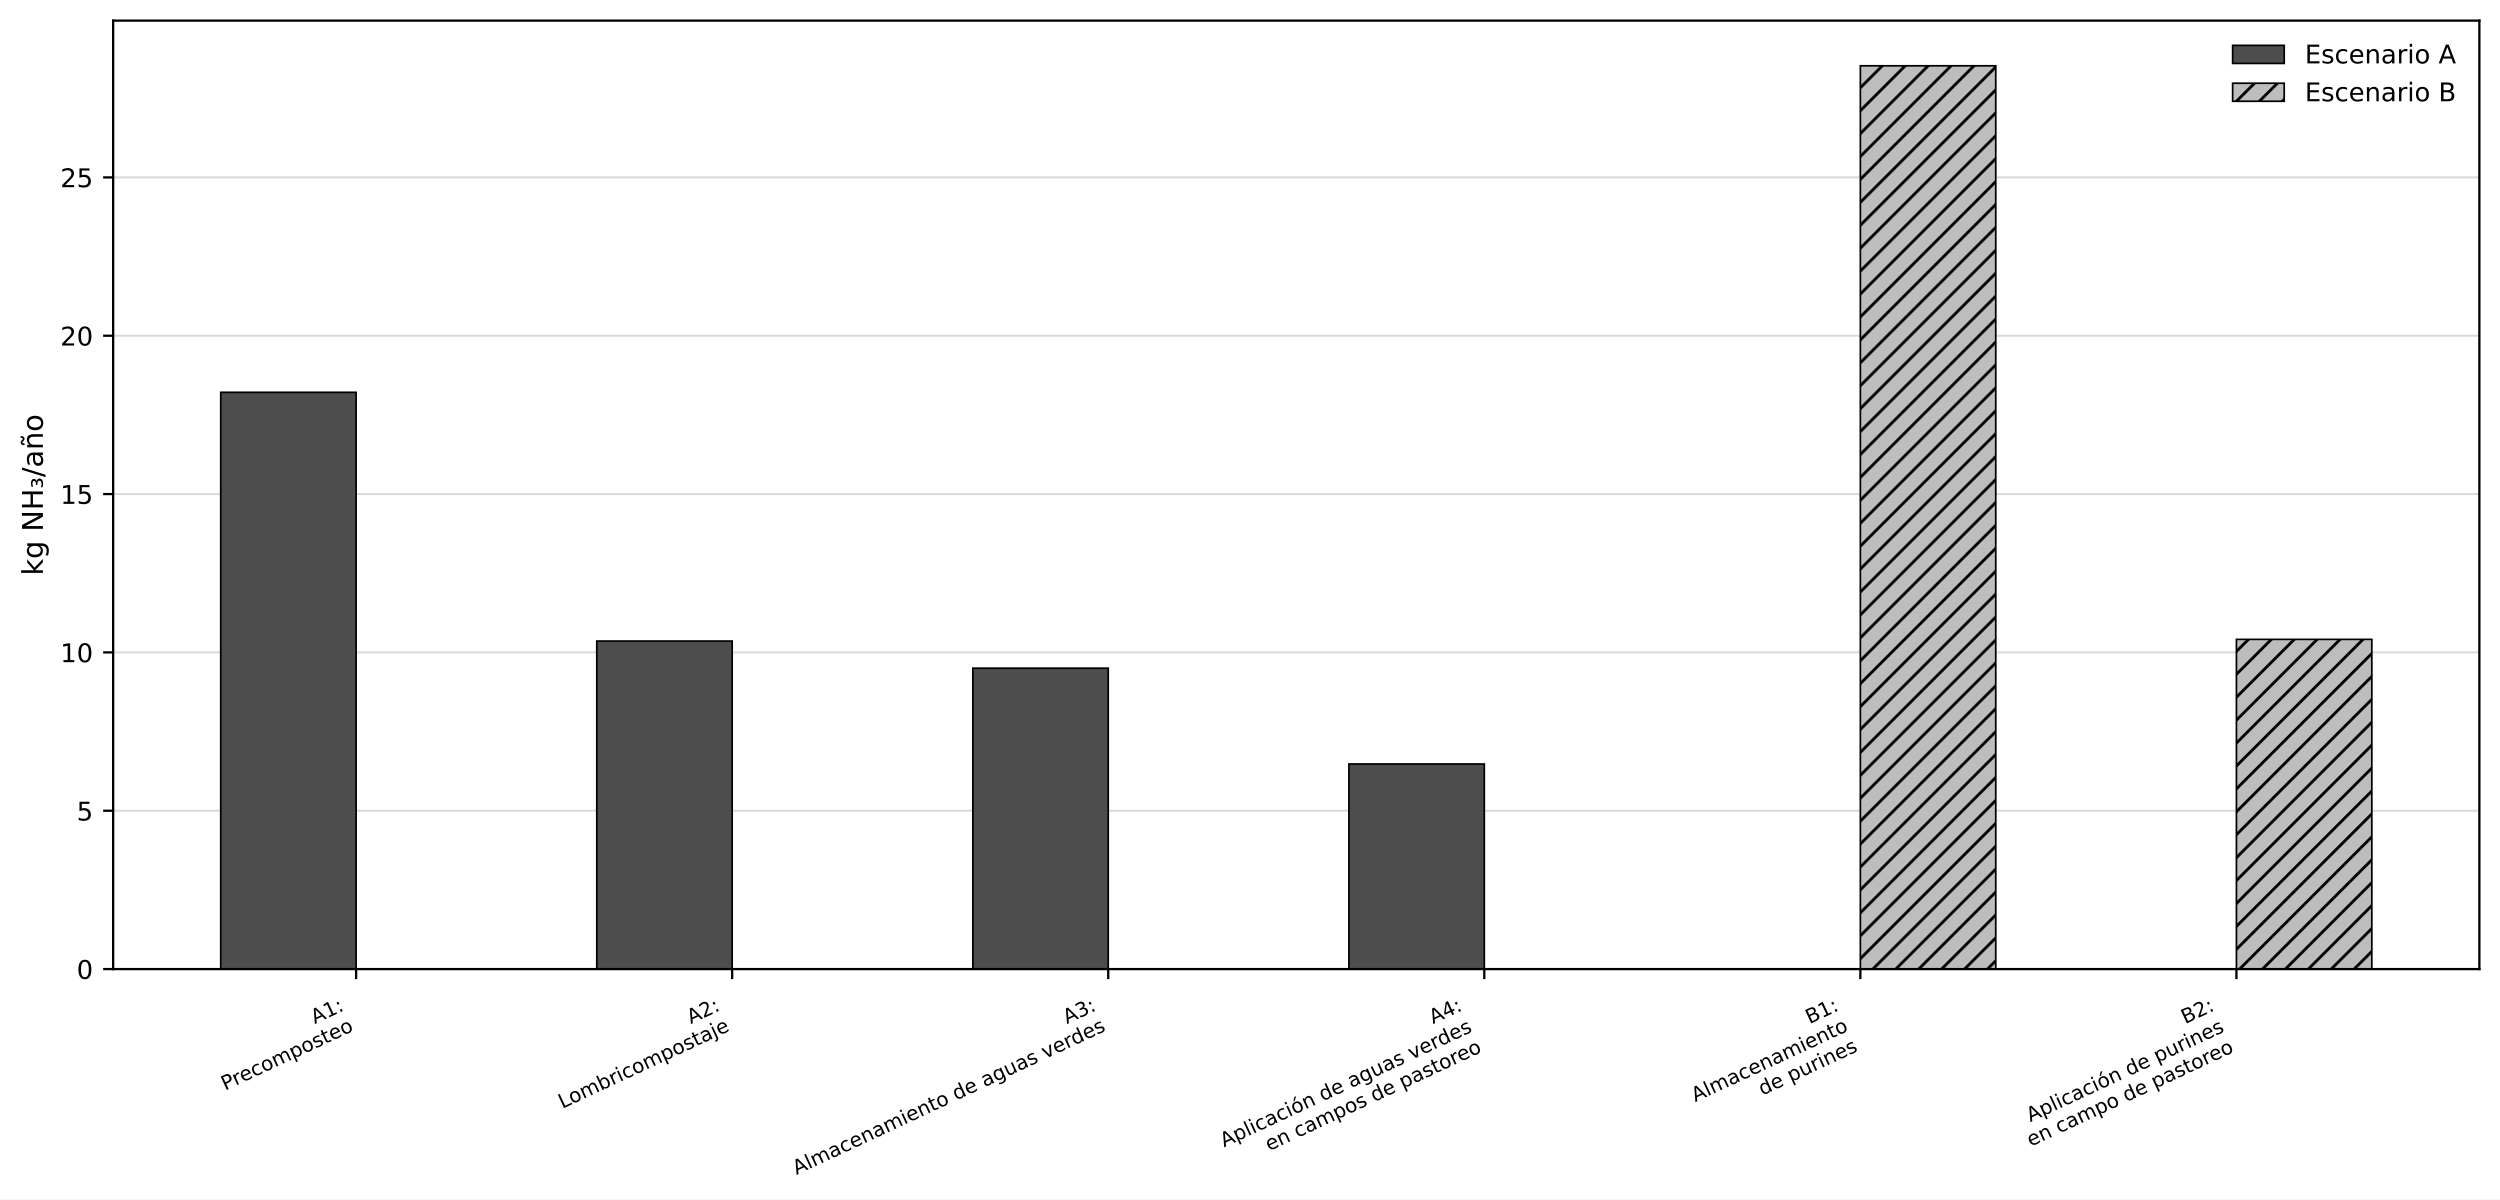
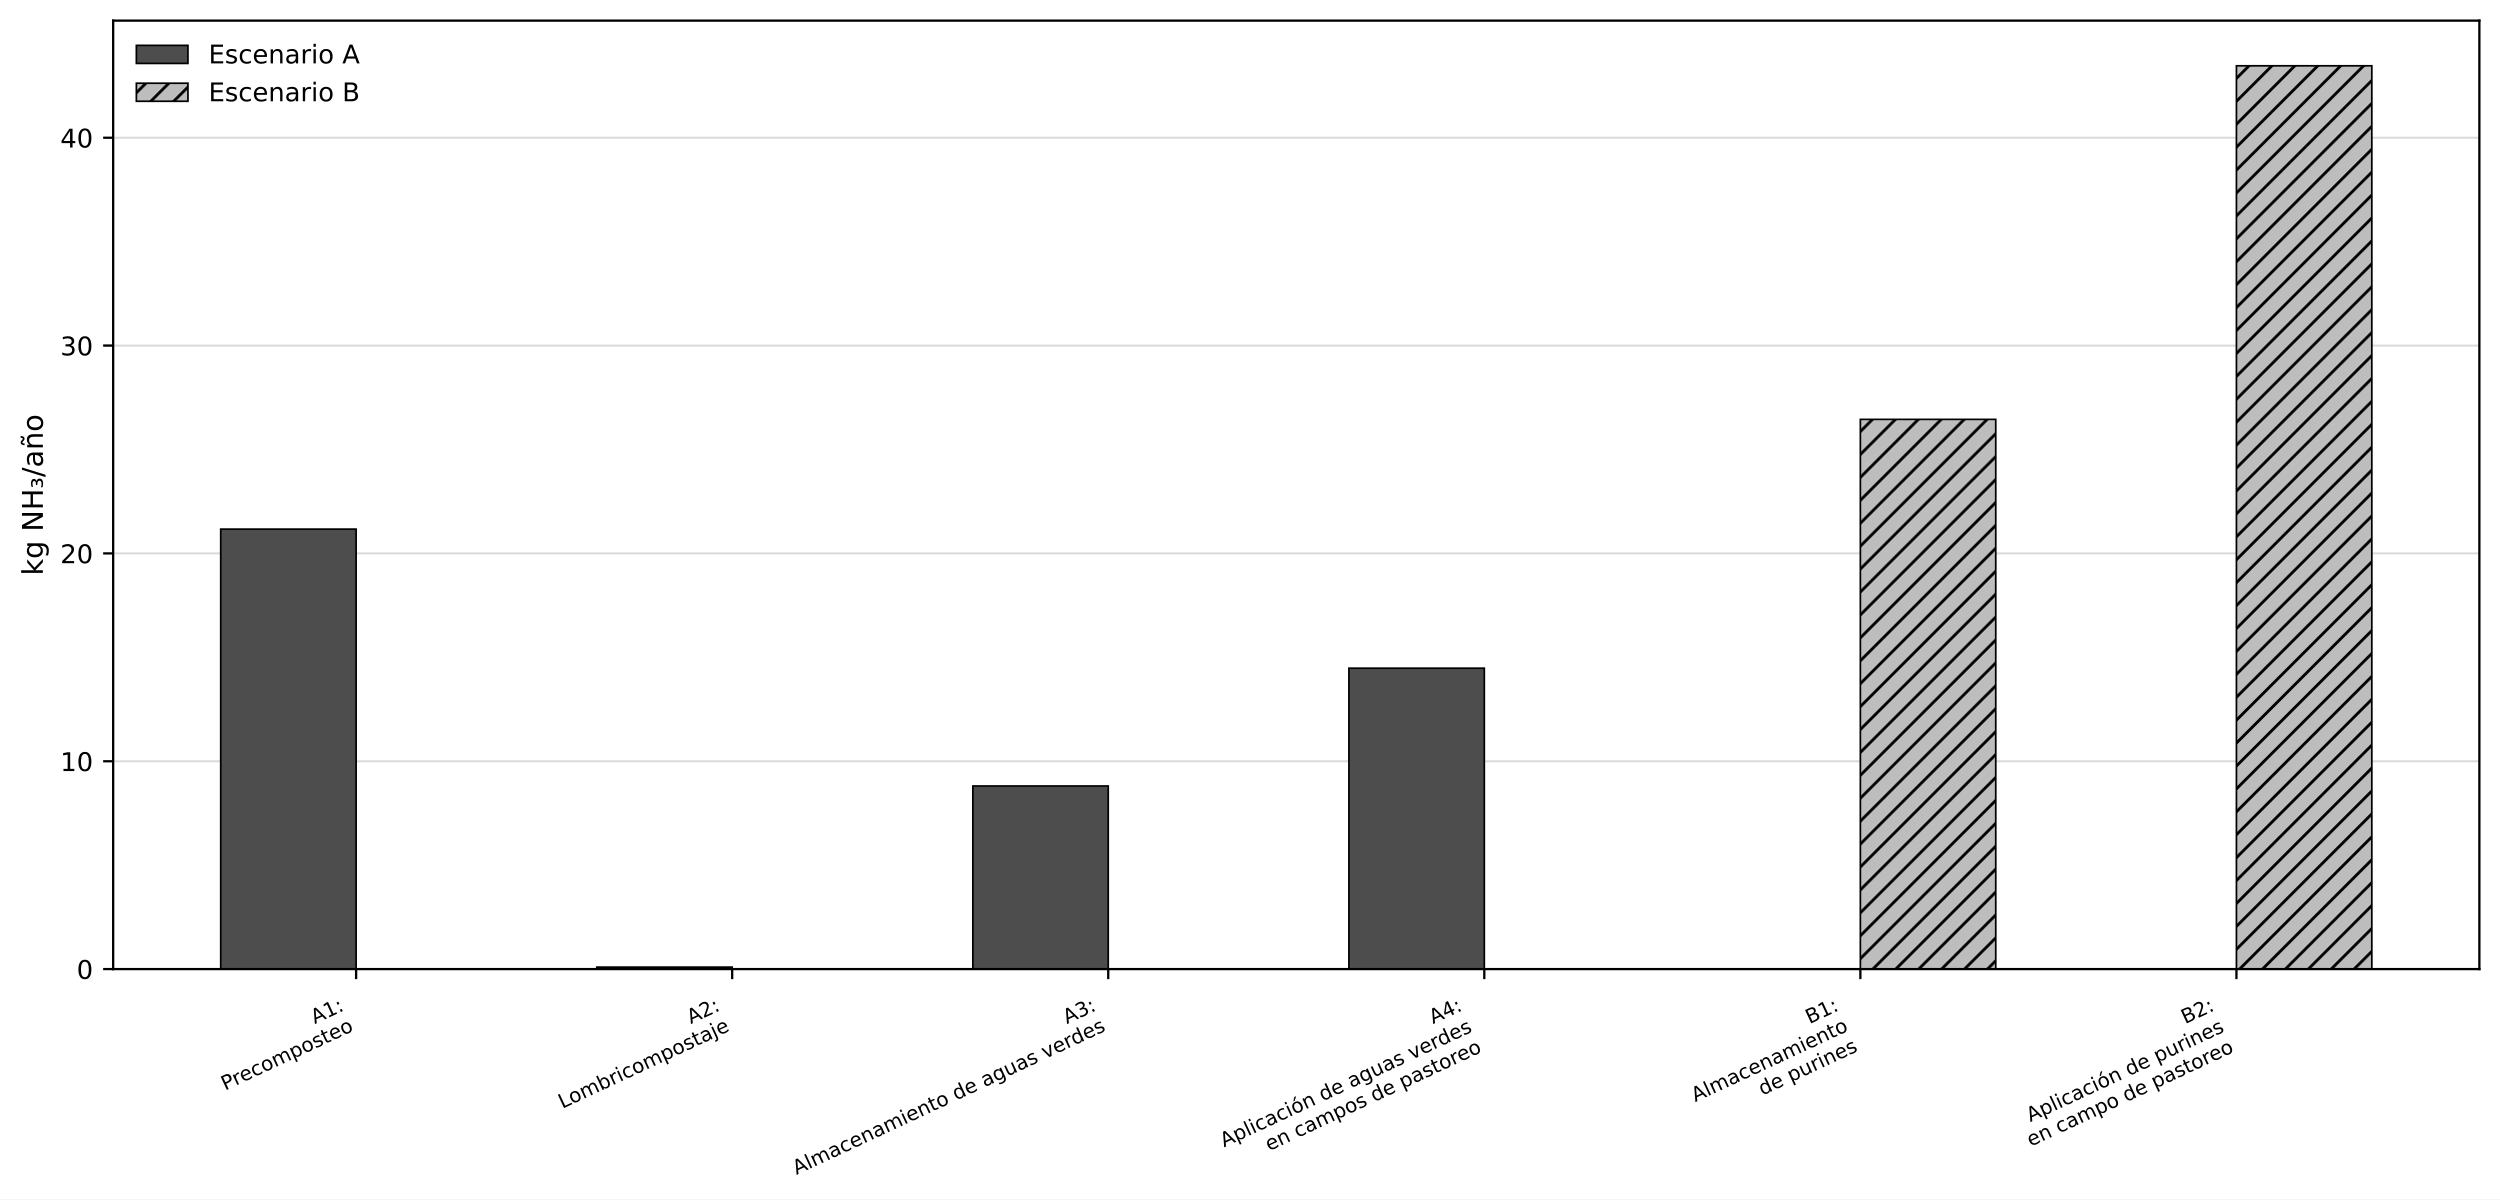
<svg xmlns="http://www.w3.org/2000/svg" xmlns:xlink="http://www.w3.org/1999/xlink" width="872.638pt" height="418.665pt" viewBox="0 0 872.638 418.665" version="1.1">
  <defs>
    <style type="text/css">*{stroke-linejoin: round; stroke-linecap: butt}</style>
  </defs>
  <g id="figure_1">
    <g id="patch_1">
      <path d="M 0 418.665 L 872.638 418.665 L 872.638 0 L 0 0 z " style="fill: #ffffff" />
    </g>
    <g id="axes_1">
      <g id="patch_2">
        <path d="M 39.501 338.264 L 865.438 338.264 L 865.438 7.2 L 39.501 7.2 z " style="fill: #ffffff" />
      </g>
      <g id="matplotlib.axis_1">
        <g id="xtick_1">
          <g id="line2d_1">
            <defs>
              <path id="m8512bdd903" d="M 0 0 L 0 3.5 " style="stroke: #000000; stroke-width: 0.8" />
            </defs>
            <g>
              <use xlink:href="#m8512bdd903" x="124.3" y="338.264" style="stroke: #000000; stroke-width: 0.8" />
            </g>
          </g>
          <g id="text_1">
            <text style="font-size: 7px; font-family: 'DejaVu Sans'" transform="translate(109.8586 357.4867) rotate(-25)">A1:</text>
            <text style="font-size: 7px; font-family: 'DejaVu Sans'" transform="translate(78.56486 380.7279) rotate(-25)">Precomposteo</text>
          </g>
        </g>
        <g id="xtick_2">
          <g id="line2d_2">
            <g>
              <use xlink:href="#m8512bdd903" x="255.568" y="338.264" style="stroke: #000000; stroke-width: 0.8" />
            </g>
          </g>
          <g id="text_2">
            <text style="font-size: 7px; font-family: 'DejaVu Sans'" transform="translate(241.1263 357.4867) rotate(-25)">A2:</text>
            <text style="font-size: 7px; font-family: 'DejaVu Sans'" transform="translate(196.2641 387.0551) rotate(-25)">Lombricompostaje</text>
          </g>
        </g>
        <g id="xtick_3">
          <g id="line2d_3">
            <g>
              <use xlink:href="#m8512bdd903" x="386.835" y="338.264" style="stroke: #000000; stroke-width: 0.8" />
            </g>
          </g>
          <g id="text_3">
            <text style="font-size: 7px; font-family: 'DejaVu Sans'" transform="translate(372.3941 357.4867) rotate(-25)">A3:</text>
            <text style="font-size: 7px; font-family: 'DejaVu Sans'" transform="translate(278.0148 410.1453) rotate(-25)">Almacenamiento de aguas verdes</text>
          </g>
        </g>
        <g id="xtick_4">
          <g id="line2d_4">
            <g>
              <use xlink:href="#m8512bdd903" x="518.103" y="338.264" style="stroke: #000000; stroke-width: 0.8" />
            </g>
          </g>
          <g id="text_4">
            <text style="font-size: 7px; font-family: 'DejaVu Sans'" transform="translate(500.2072 357.4867) rotate(-25)">A4:</text>
            <text style="font-size: 7px; font-family: 'DejaVu Sans'" transform="translate(427.2535 400.5251) rotate(-25)">Aplicación de aguas verdes</text>
            <text style="font-size: 7px; font-family: 'DejaVu Sans'" transform="translate(442.974 401.8433) rotate(-25)">en campos de pastoreo</text>
          </g>
        </g>
        <g id="xtick_5">
          <g id="line2d_5">
            <g>
              <use xlink:href="#m8512bdd903" x="649.371" y="338.264" style="stroke: #000000; stroke-width: 0.8" />
            </g>
          </g>
          <g id="text_5">
            <text style="font-size: 7px; font-family: 'DejaVu Sans'" transform="translate(631.6041 357.4927) rotate(-25)">B1:</text>
            <text style="font-size: 7px; font-family: 'DejaVu Sans'" transform="translate(591.7379 384.7314) rotate(-25)">Almacenamiento</text>
            <text style="font-size: 7px; font-family: 'DejaVu Sans'" transform="translate(615.1606 382.458) rotate(-25)">de purines</text>
          </g>
        </g>
        <g id="xtick_6">
          <g id="line2d_6">
            <g>
              <use xlink:href="#m8512bdd903" x="780.639" y="338.264" style="stroke: #000000; stroke-width: 0.8" />
            </g>
          </g>
          <g id="text_6">
            <text style="font-size: 7px; font-family: 'DejaVu Sans'" transform="translate(762.7299 357.4927) rotate(-25)">B2:</text>
            <text style="font-size: 7px; font-family: 'DejaVu Sans'" transform="translate(708.6778 391.7171) rotate(-25)">Aplicación de purines</text>
            <text style="font-size: 7px; font-family: 'DejaVu Sans'" transform="translate(708.8144 400.3022) rotate(-25)">en campo de pastoreo</text>
          </g>
        </g>
      </g>
      <g id="matplotlib.axis_2">
        <g id="ytick_1">
          <g id="line2d_7">
            <path d="M 39.501 338.264 L 865.438 338.264 " clip-path="url(#pab1ca16d95)" style="fill: none; stroke: #d9d9d9; stroke-width: 0.7; stroke-linecap: square" />
          </g>
          <g id="line2d_8">
            <defs>
              <path id="me50acbb753" d="M 0 0 L -3.5 0 " style="stroke: #000000; stroke-width: 0.8" />
            </defs>
            <g>
              <use xlink:href="#me50acbb753" x="39.501" y="338.264" style="stroke: #000000; stroke-width: 0.8" />
            </g>
          </g>
          <g id="text_7">
            <text style="font-size: 9px; font-family: 'DejaVu Sans'; text-anchor: end" x="32.501" y="341.683" transform="rotate(-0 32.50094 341.6829)">0</text>
          </g>
        </g>
        <g id="ytick_2">
          <g id="line2d_9">
-             <path d="M 39.501 282.995 L 865.438 282.995 " clip-path="url(#pab1ca16d95)" style="fill: none; stroke: #d9d9d9; stroke-width: 0.7; stroke-linecap: square" />
+             <path d="M 39.501 265.717 L 865.438 265.717 " clip-path="url(#pab1ca16d95)" style="fill: none; stroke: #d9d9d9; stroke-width: 0.7; stroke-linecap: square" />
          </g>
          <g id="line2d_10">
            <g>
-               <use xlink:href="#me50acbb753" x="39.501" y="282.995" style="stroke: #000000; stroke-width: 0.8" />
+               <use xlink:href="#me50acbb753" x="39.501" y="265.717" style="stroke: #000000; stroke-width: 0.8" />
            </g>
          </g>
          <g id="text_8">
-             <text style="font-size: 9px; font-family: 'DejaVu Sans'; text-anchor: end" x="32.501" y="286.415" transform="rotate(-0 32.50094 286.4146)">5</text>
+             <text style="font-size: 9px; font-family: 'DejaVu Sans'; text-anchor: end" x="32.501" y="269.137" transform="rotate(-0 32.50094 269.1365)">10</text>
          </g>
        </g>
        <g id="ytick_3">
          <g id="line2d_11">
-             <path d="M 39.501 227.727 L 865.438 227.727 " clip-path="url(#pab1ca16d95)" style="fill: none; stroke: #d9d9d9; stroke-width: 0.7; stroke-linecap: square" />
+             <path d="M 39.501 193.171 L 865.438 193.171 " clip-path="url(#pab1ca16d95)" style="fill: none; stroke: #d9d9d9; stroke-width: 0.7; stroke-linecap: square" />
          </g>
          <g id="line2d_12">
            <g>
-               <use xlink:href="#me50acbb753" x="39.501" y="227.727" style="stroke: #000000; stroke-width: 0.8" />
+               <use xlink:href="#me50acbb753" x="39.501" y="193.171" style="stroke: #000000; stroke-width: 0.8" />
            </g>
          </g>
          <g id="text_9">
-             <text style="font-size: 9px; font-family: 'DejaVu Sans'; text-anchor: end" x="32.501" y="231.146" transform="rotate(-0 32.50094 231.1464)">10</text>
+             <text style="font-size: 9px; font-family: 'DejaVu Sans'; text-anchor: end" x="32.501" y="196.59" transform="rotate(-0 32.50094 196.5902)">20</text>
          </g>
        </g>
        <g id="ytick_4">
          <g id="line2d_13">
-             <path d="M 39.501 172.459 L 865.438 172.459 " clip-path="url(#pab1ca16d95)" style="fill: none; stroke: #d9d9d9; stroke-width: 0.7; stroke-linecap: square" />
+             <path d="M 39.501 120.625 L 865.438 120.625 " clip-path="url(#pab1ca16d95)" style="fill: none; stroke: #d9d9d9; stroke-width: 0.7; stroke-linecap: square" />
          </g>
          <g id="line2d_14">
            <g>
-               <use xlink:href="#me50acbb753" x="39.501" y="172.459" style="stroke: #000000; stroke-width: 0.8" />
+               <use xlink:href="#me50acbb753" x="39.501" y="120.625" style="stroke: #000000; stroke-width: 0.8" />
            </g>
          </g>
          <g id="text_10">
-             <text style="font-size: 9px; font-family: 'DejaVu Sans'; text-anchor: end" x="32.501" y="175.878" transform="rotate(-0 32.50094 175.8782)">15</text>
+             <text style="font-size: 9px; font-family: 'DejaVu Sans'; text-anchor: end" x="32.501" y="124.044" transform="rotate(-0 32.50094 124.0439)">30</text>
          </g>
        </g>
        <g id="ytick_5">
          <g id="line2d_15">
-             <path d="M 39.501 117.191 L 865.438 117.191 " clip-path="url(#pab1ca16d95)" style="fill: none; stroke: #d9d9d9; stroke-width: 0.7; stroke-linecap: square" />
+             <path d="M 39.501 48.078 L 865.438 48.078 " clip-path="url(#pab1ca16d95)" style="fill: none; stroke: #d9d9d9; stroke-width: 0.7; stroke-linecap: square" />
          </g>
          <g id="line2d_16">
            <g>
-               <use xlink:href="#me50acbb753" x="39.501" y="117.191" style="stroke: #000000; stroke-width: 0.8" />
+               <use xlink:href="#me50acbb753" x="39.501" y="48.078" style="stroke: #000000; stroke-width: 0.8" />
            </g>
          </g>
          <g id="text_11">
-             <text style="font-size: 9px; font-family: 'DejaVu Sans'; text-anchor: end" x="32.501" y="120.61" transform="rotate(-0 32.50094 120.6099)">20</text>
-           </g>
-         </g>
-         <g id="ytick_6">
-           <g id="line2d_17">
-             <path d="M 39.501 61.922 L 865.438 61.922 " clip-path="url(#pab1ca16d95)" style="fill: none; stroke: #d9d9d9; stroke-width: 0.7; stroke-linecap: square" />
-           </g>
-           <g id="line2d_18">
-             <g>
-               <use xlink:href="#me50acbb753" x="39.501" y="61.922" style="stroke: #000000; stroke-width: 0.8" />
-             </g>
-           </g>
-           <g id="text_12">
-             <text style="font-size: 9px; font-family: 'DejaVu Sans'; text-anchor: end" x="32.501" y="65.342" transform="rotate(-0 32.50094 65.34168)">25</text>
-           </g>
-         </g>
-         <g id="text_13">
+             <text style="font-size: 9px; font-family: 'DejaVu Sans'; text-anchor: end" x="32.501" y="51.498" transform="rotate(-0 32.50094 51.49754)">40</text>
+           </g>
+         </g>
+         <g id="text_12">
          <text style="font-size: 10px; font-family: 'DejaVu Sans'; text-anchor: middle" x="14.969" y="172.732" transform="rotate(-90 14.96875 172.7318)">kg NH₃/año</text>
        </g>
      </g>
      <g id="patch_3">
-         <path d="M 77.044 338.264 L 124.3 338.264 L 124.3 136.941 L 77.044 136.941 z " clip-path="url(#pab1ca16d95)" style="fill: #4d4d4d; stroke: #000000; stroke-width: 0.6; stroke-linejoin: miter" />
+         <path d="M 77.044 338.264 L 124.3 338.264 L 124.3 184.705 L 77.044 184.705 z " clip-path="url(#pab1ca16d95)" style="fill: #4d4d4d; stroke: #000000; stroke-width: 0.6; stroke-linejoin: miter" />
      </g>
      <g id="patch_4">
-         <path d="M 208.311 338.264 L 255.568 338.264 L 255.568 223.756 L 208.311 223.756 z " clip-path="url(#pab1ca16d95)" style="fill: #4d4d4d; stroke: #000000; stroke-width: 0.6; stroke-linejoin: miter" />
+         <path d="M 208.311 338.264 L 255.568 338.264 L 255.568 337.574 L 208.311 337.574 z " clip-path="url(#pab1ca16d95)" style="fill: #4d4d4d; stroke: #000000; stroke-width: 0.6; stroke-linejoin: miter" />
      </g>
      <g id="patch_5">
-         <path d="M 339.579 338.264 L 386.835 338.264 L 386.835 233.235 L 339.579 233.235 z " clip-path="url(#pab1ca16d95)" style="fill: #4d4d4d; stroke: #000000; stroke-width: 0.6; stroke-linejoin: miter" />
+         <path d="M 339.579 338.264 L 386.835 338.264 L 386.835 274.346 L 339.579 274.346 z " clip-path="url(#pab1ca16d95)" style="fill: #4d4d4d; stroke: #000000; stroke-width: 0.6; stroke-linejoin: miter" />
      </g>
      <g id="patch_6">
-         <path d="M 470.847 338.264 L 518.103 338.264 L 518.103 266.673 L 470.847 266.673 z " clip-path="url(#pab1ca16d95)" style="fill: #4d4d4d; stroke: #000000; stroke-width: 0.6; stroke-linejoin: miter" />
+         <path d="M 470.847 338.264 L 518.103 338.264 L 518.103 233.235 L 470.847 233.235 z " clip-path="url(#pab1ca16d95)" style="fill: #4d4d4d; stroke: #000000; stroke-width: 0.6; stroke-linejoin: miter" />
      </g>
      <g id="patch_7">
        <path d="M 602.115 338.264 L 649.371 338.264 L 649.371 338.264 L 602.115 338.264 z " clip-path="url(#pab1ca16d95)" style="fill: #4d4d4d; stroke: #000000; stroke-width: 0.6; stroke-linejoin: miter" />
      </g>
      <g id="patch_8">
        <path d="M 733.382 338.264 L 780.639 338.264 L 780.639 338.264 L 733.382 338.264 z " clip-path="url(#pab1ca16d95)" style="fill: #4d4d4d; stroke: #000000; stroke-width: 0.6; stroke-linejoin: miter" />
      </g>
      <g id="patch_9">
        <path d="M 124.3 338.264 L 171.556 338.264 L 171.556 338.264 L 124.3 338.264 z " clip-path="url(#pab1ca16d95)" style="fill: url(#h616a057982); stroke: #000000; stroke-width: 0.6; stroke-linejoin: miter" />
      </g>
      <g id="patch_10">
        <path d="M 255.568 338.264 L 302.824 338.264 L 302.824 338.264 L 255.568 338.264 z " clip-path="url(#pab1ca16d95)" style="fill: url(#h616a057982); stroke: #000000; stroke-width: 0.6; stroke-linejoin: miter" />
      </g>
      <g id="patch_11">
        <path d="M 386.835 338.264 L 434.092 338.264 L 434.092 338.264 L 386.835 338.264 z " clip-path="url(#pab1ca16d95)" style="fill: url(#h616a057982); stroke: #000000; stroke-width: 0.6; stroke-linejoin: miter" />
      </g>
      <g id="patch_12">
        <path d="M 518.103 338.264 L 565.36 338.264 L 565.36 338.264 L 518.103 338.264 z " clip-path="url(#pab1ca16d95)" style="fill: url(#h616a057982); stroke: #000000; stroke-width: 0.6; stroke-linejoin: miter" />
      </g>
      <g id="patch_13">
-         <path d="M 649.371 338.264 L 696.627 338.264 L 696.627 22.965 L 649.371 22.965 z " clip-path="url(#pab1ca16d95)" style="fill: url(#h616a057982); stroke: #000000; stroke-width: 0.6; stroke-linejoin: miter" />
+         <path d="M 649.371 338.264 L 696.627 338.264 L 696.627 146.38 L 649.371 146.38 z " clip-path="url(#pab1ca16d95)" style="fill: url(#h616a057982); stroke: #000000; stroke-width: 0.6; stroke-linejoin: miter" />
      </g>
      <g id="patch_14">
-         <path d="M 780.639 338.264 L 827.895 338.264 L 827.895 223.176 L 780.639 223.176 z " clip-path="url(#pab1ca16d95)" style="fill: url(#h616a057982); stroke: #000000; stroke-width: 0.6; stroke-linejoin: miter" />
+         <path d="M 780.639 338.264 L 827.895 338.264 L 827.895 22.965 L 780.639 22.965 z " clip-path="url(#pab1ca16d95)" style="fill: url(#h616a057982); stroke: #000000; stroke-width: 0.6; stroke-linejoin: miter" />
      </g>
      <g id="patch_15">
        <path d="M 39.501 338.264 L 39.501 7.2 " style="fill: none; stroke: #000000; stroke-width: 0.8; stroke-linejoin: miter; stroke-linecap: square" />
      </g>
      <g id="patch_16">
        <path d="M 865.438 338.264 L 865.438 7.2 " style="fill: none; stroke: #000000; stroke-width: 0.8; stroke-linejoin: miter; stroke-linecap: square" />
      </g>
      <g id="patch_17">
        <path d="M 39.501 338.264 L 865.438 338.264 " style="fill: none; stroke: #000000; stroke-width: 0.8; stroke-linejoin: miter; stroke-linecap: square" />
      </g>
      <g id="patch_18">
        <path d="M 39.501 7.2 L 865.438 7.2 " style="fill: none; stroke: #000000; stroke-width: 0.8; stroke-linejoin: miter; stroke-linecap: square" />
      </g>
      <g id="legend_1">
        <g id="patch_19">
-           <path d="M 779.315 22.139 L 797.315 22.139 L 797.315 15.839 L 779.315 15.839 z " style="fill: #4d4d4d; stroke: #000000; stroke-width: 0.6; stroke-linejoin: miter" />
+           <path d="M 47.601 22.139 L 65.601 22.139 L 65.601 15.839 L 47.601 15.839 z " style="fill: #4d4d4d; stroke: #000000; stroke-width: 0.6; stroke-linejoin: miter" />
+         </g>
+         <g id="text_13">
+           <text style="font-size: 9px; font-family: 'DejaVu Sans'; text-anchor: start" x="72.801" y="22.139" transform="rotate(-0 72.80094 22.13859)">Escenario A</text>
+         </g>
+         <g id="patch_20">
+           <path d="M 47.601 35.349 L 65.601 35.349 L 65.601 29.049 L 47.601 29.049 z " style="fill: url(#h616a057982); stroke: #000000; stroke-width: 0.6; stroke-linejoin: miter" />
        </g>
        <g id="text_14">
-           <text style="font-size: 9px; font-family: 'DejaVu Sans'; text-anchor: start" x="804.515" y="22.139" transform="rotate(-0 804.5149 22.13859)">Escenario A</text>
-         </g>
-         <g id="patch_20">
-           <path d="M 779.315 35.349 L 797.315 35.349 L 797.315 29.049 L 779.315 29.049 z " style="fill: url(#h616a057982); stroke: #000000; stroke-width: 0.6; stroke-linejoin: miter" />
-         </g>
-         <g id="text_15">
-           <text style="font-size: 9px; font-family: 'DejaVu Sans'; text-anchor: start" x="804.515" y="35.349" transform="rotate(-0 804.5149 35.34891)">Escenario B</text>
+           <text style="font-size: 9px; font-family: 'DejaVu Sans'; text-anchor: start" x="72.801" y="35.349" transform="rotate(-0 72.80094 35.34891)">Escenario B</text>
        </g>
      </g>
    </g>
  </g>
  <defs>
    <clipPath id="pab1ca16d95">
      <rect x="39.501" y="7.2" width="825.937" height="331.064" />
    </clipPath>
  </defs>
  <defs>
    <pattern id="h616a057982" patternUnits="userSpaceOnUse" x="0" y="0" width="72" height="72">
      <rect x="0" y="0" width="73" height="73" fill="#bdbdbd" />
      <path d="M -36 36 L 36 -36 M -32 40 L 40 -32 M -28 44 L 44 -28 M -24 48 L 48 -24 M -20 52 L 52 -20 M -16 56 L 56 -16 M -12 60 L 60 -12 M -8 64 L 64 -8 M -4 68 L 68 -4 M 0 72 L 72 0 M 4 76 L 76 4 M 8 80 L 80 8 M 12 84 L 84 12 M 16 88 L 88 16 M 20 92 L 92 20 M 24 96 L 96 24 M 28 100 L 100 28 M 32 104 L 104 32 M 36 108 L 108 36 " style="fill: #000000; stroke: #000000; stroke-width: 1.0; stroke-linecap: butt; stroke-linejoin: miter" />
    </pattern>
  </defs>
</svg>
